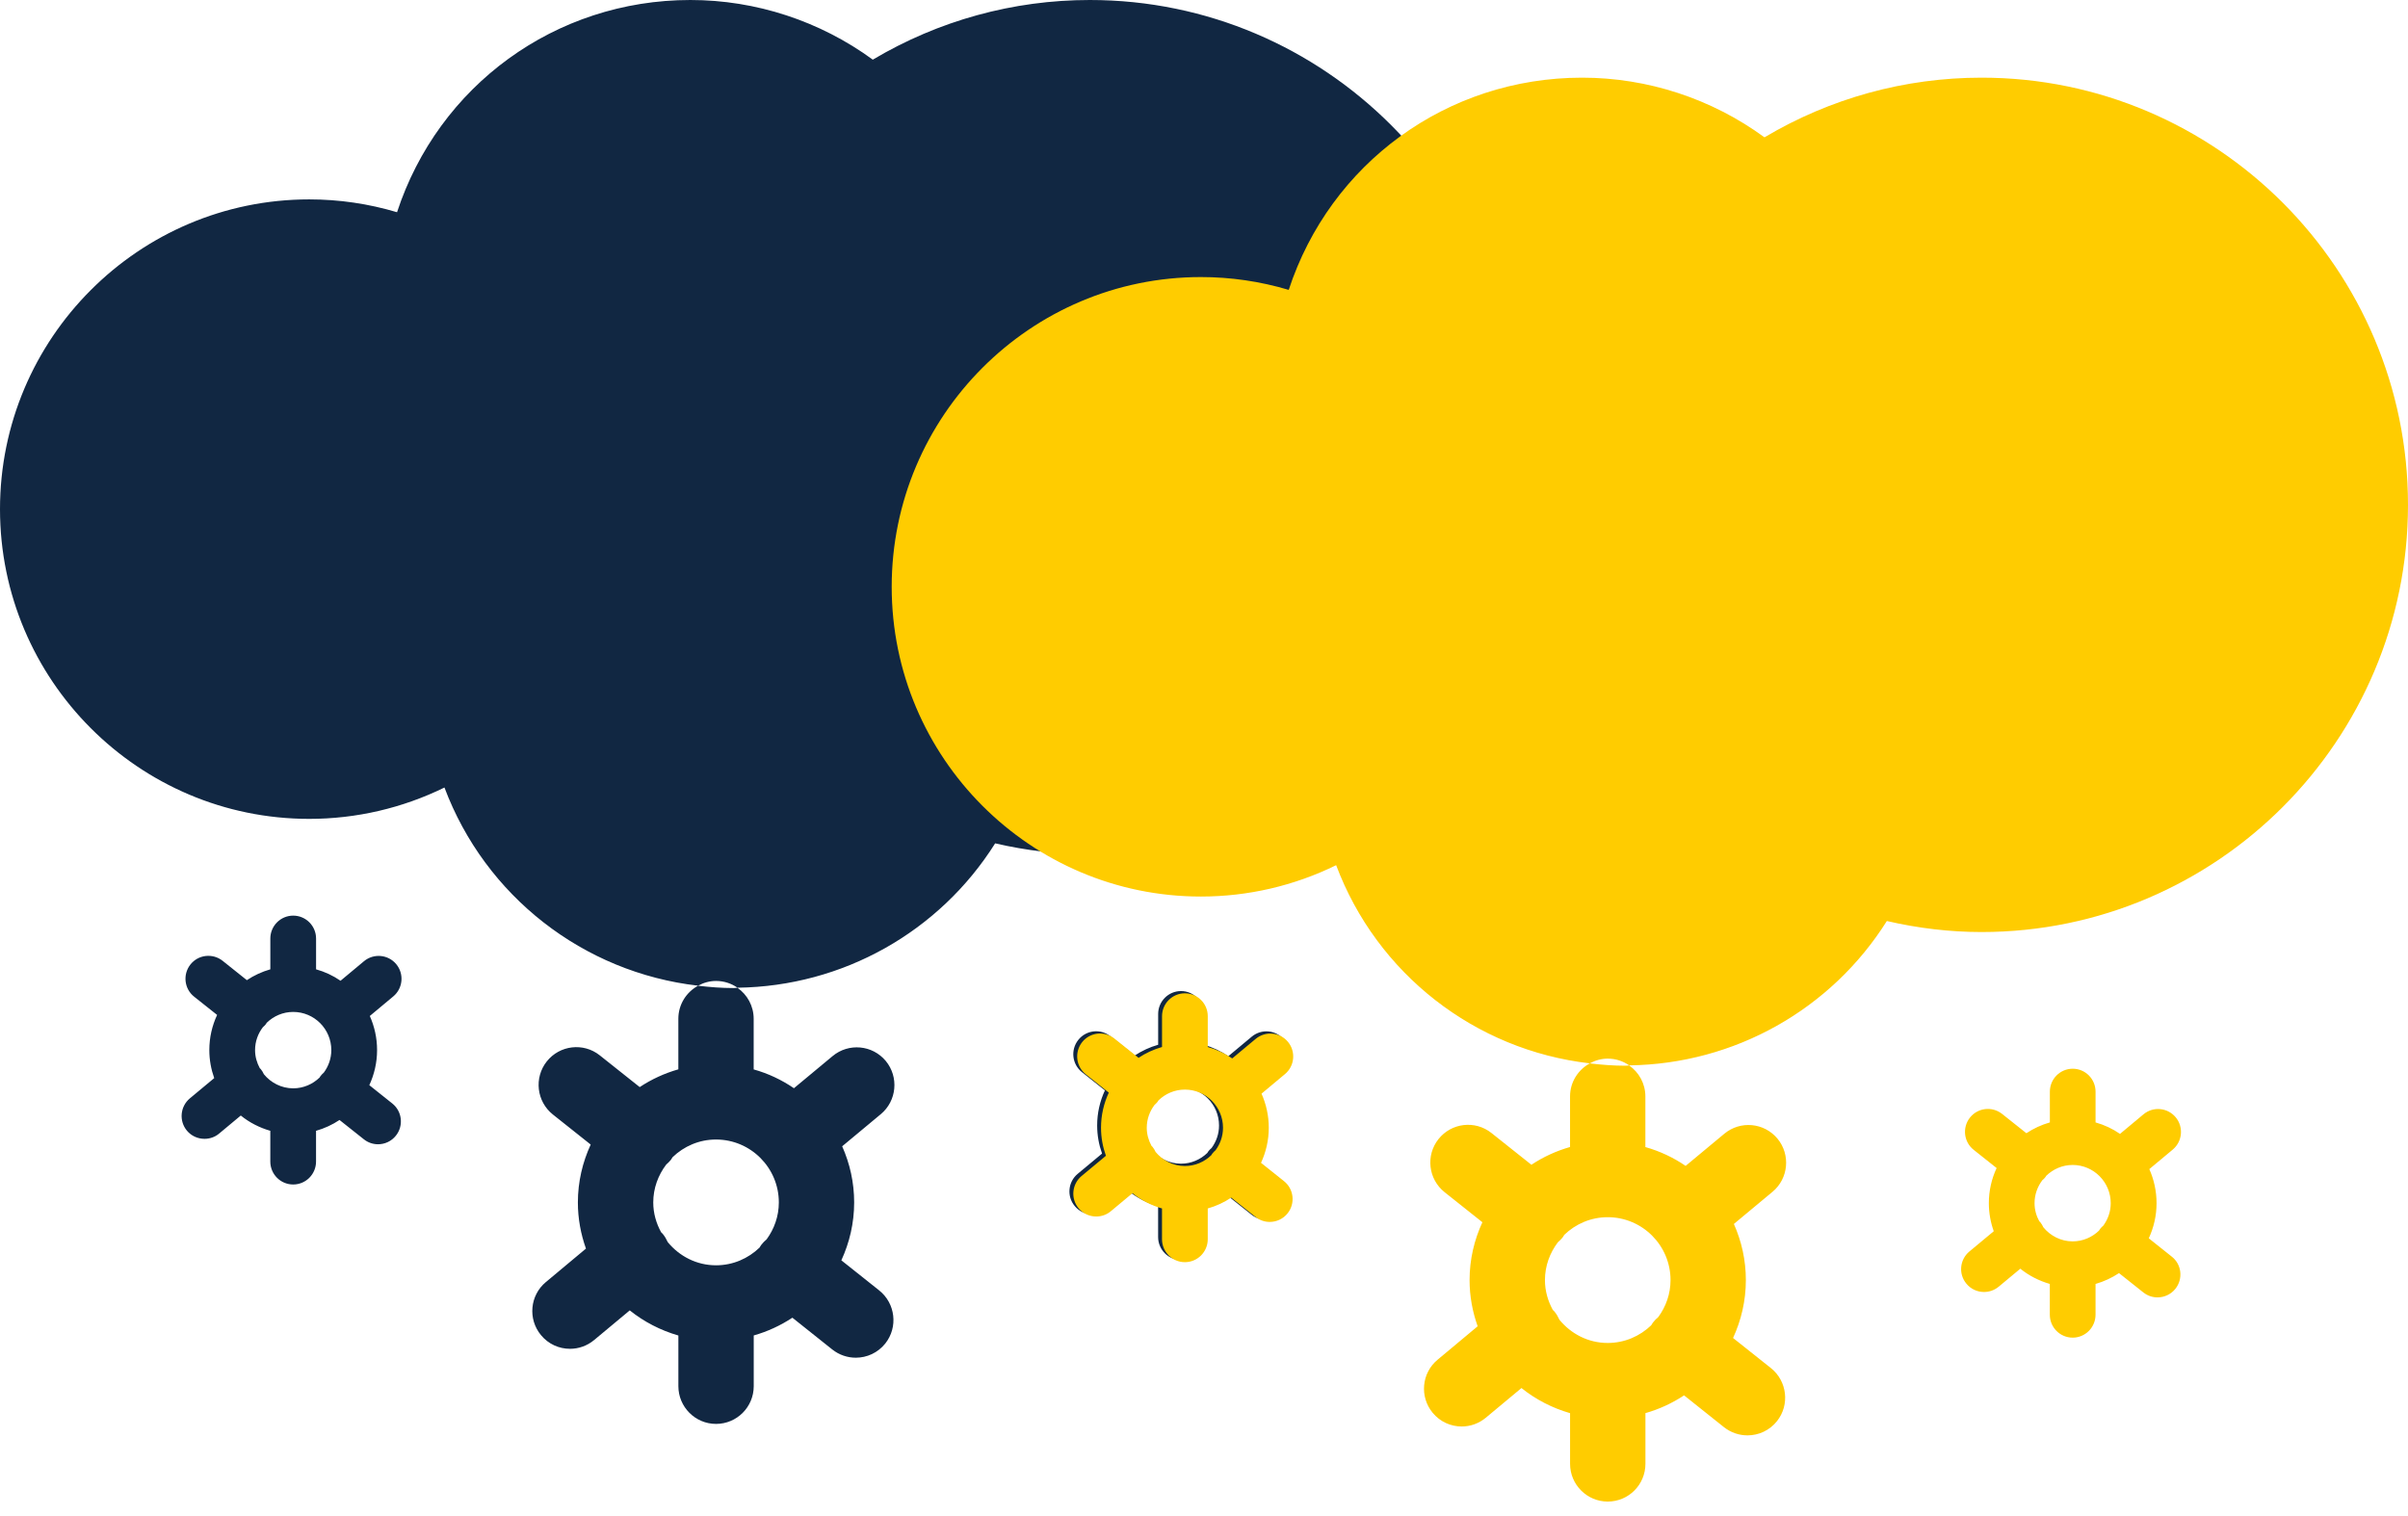
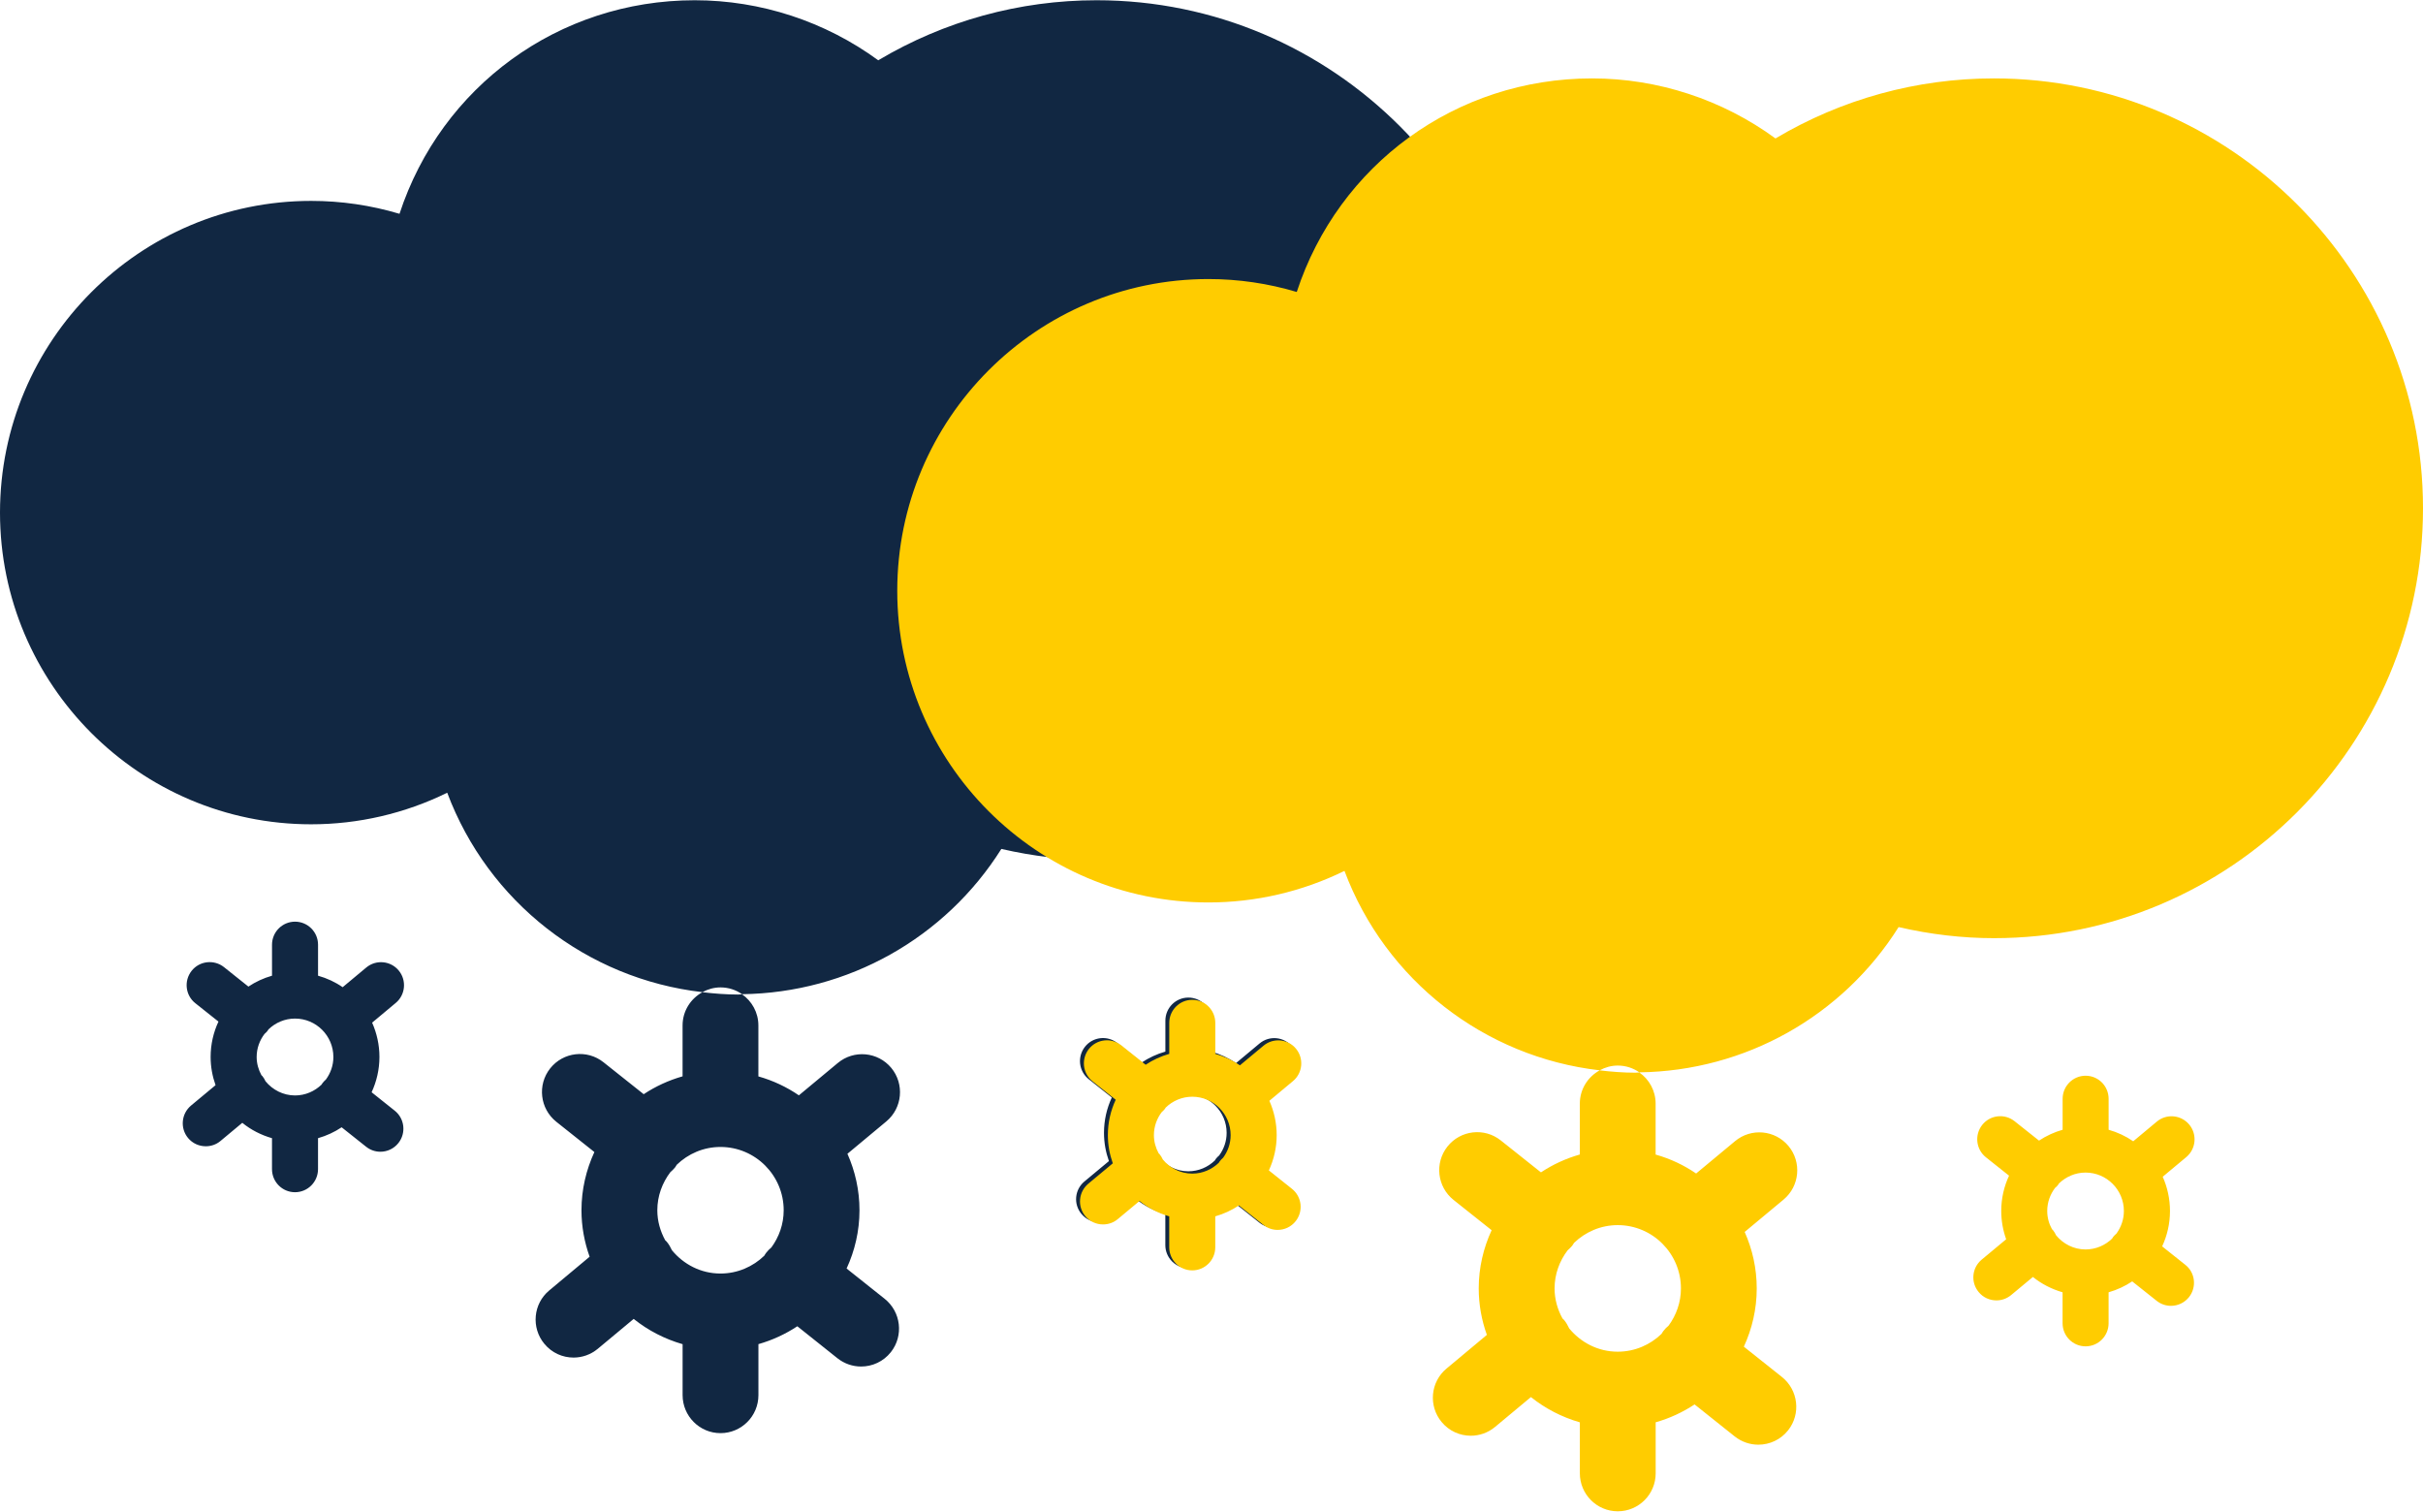
- <svg xmlns="http://www.w3.org/2000/svg" width="170" height="107" viewBox="0 0 170 107" fill="none">
-   <path d="M47.89 71.925V75.497C46.91 75.776 45.992 76.201 45.162 76.75L42.34 74.507C41.19 73.593 39.516 73.787 38.601 74.939C37.689 76.092 37.88 77.766 39.031 78.685L41.702 80.808C41.128 82.053 40.797 83.434 40.797 84.892C40.797 86.038 41.005 87.134 41.368 88.153L38.538 90.515C37.41 91.452 37.254 93.131 38.194 94.264C38.721 94.903 39.477 95.228 40.24 95.228C40.839 95.228 41.444 95.025 41.941 94.612L44.459 92.515C45.461 93.318 46.624 93.923 47.892 94.289V97.864C47.892 99.333 49.083 100.53 50.552 100.53C52.02 100.53 53.212 99.338 53.212 97.864V94.285C54.192 94.007 55.11 93.58 55.941 93.032L58.762 95.28C59.253 95.667 59.836 95.856 60.417 95.856C61.199 95.856 61.977 95.511 62.502 94.85C63.414 93.697 63.218 92.021 62.067 91.104L59.398 88.981C59.972 87.732 60.302 86.355 60.302 84.894C60.302 83.481 59.997 82.148 59.456 80.93L62.186 78.659C63.314 77.719 63.469 76.037 62.532 74.903C61.59 73.774 59.914 73.618 58.781 74.561L56.05 76.83C55.193 76.243 54.236 75.791 53.208 75.502V71.93C53.208 71.02 52.754 70.222 52.063 69.74C51.968 69.74 51.877 69.758 51.785 69.758C50.94 69.757 50.107 69.692 49.283 69.594C48.458 70.044 47.89 70.912 47.89 71.925ZM50.55 80.452C52.996 80.452 54.984 82.445 54.984 84.892C54.984 85.872 54.657 86.766 54.122 87.5C53.986 87.612 53.861 87.739 53.749 87.885C53.7 87.945 53.666 88.015 53.622 88.082C52.825 88.851 51.745 89.332 50.55 89.332C49.175 89.333 47.958 88.688 47.144 87.698C47.048 87.492 46.936 87.29 46.782 87.105C46.748 87.067 46.706 87.035 46.672 86.997C46.329 86.368 46.118 85.661 46.118 84.892C46.118 83.889 46.467 82.967 47.032 82.221C47.144 82.12 47.257 82.019 47.353 81.899C47.403 81.837 47.437 81.767 47.481 81.701C48.278 80.932 49.357 80.452 50.55 80.452ZM90.647 73.398C90.073 72.712 89.059 72.618 88.374 73.188L86.717 74.57C86.198 74.211 85.613 73.938 84.99 73.761V71.59C84.99 70.696 84.271 69.971 83.377 69.971C82.486 69.971 81.764 70.696 81.764 71.59V73.761C81.168 73.93 80.613 74.19 80.107 74.523L78.392 73.161C77.689 72.605 76.675 72.723 76.123 73.421C75.568 74.123 75.685 75.139 76.382 75.694L78.005 76.983C77.653 77.739 77.457 78.574 77.457 79.459C77.457 80.155 77.58 80.821 77.802 81.444L76.081 82.876C75.394 83.448 75.303 84.466 75.873 85.147C76.189 85.534 76.65 85.733 77.118 85.733C77.483 85.733 77.846 85.611 78.151 85.359L79.678 84.089C80.284 84.578 80.995 84.942 81.761 85.165V87.337C81.761 88.23 82.481 88.956 83.375 88.956C84.268 88.956 84.989 88.23 84.989 87.337V85.165C85.584 84.994 86.142 84.734 86.645 84.399L88.364 85.765C88.663 86.001 89.01 86.115 89.362 86.115C89.841 86.115 90.31 85.905 90.629 85.505C91.184 84.799 91.069 83.78 90.367 83.234L88.747 81.943C89.097 81.184 89.296 80.35 89.296 79.462C89.296 78.607 89.112 77.794 88.786 77.058L90.441 75.677C91.124 75.103 91.215 74.086 90.647 73.398ZM85.539 81.047C85.456 81.114 85.38 81.194 85.31 81.28C85.281 81.317 85.26 81.361 85.234 81.4C84.748 81.868 84.093 82.159 83.371 82.159C82.536 82.157 81.798 81.766 81.305 81.166C81.248 81.039 81.178 80.92 81.085 80.803C81.063 80.777 81.038 80.763 81.016 80.737C80.806 80.356 80.683 79.925 80.683 79.46C80.683 78.849 80.892 78.291 81.235 77.838C81.305 77.781 81.374 77.721 81.431 77.644C81.465 77.607 81.481 77.563 81.511 77.524C81.998 77.059 82.648 76.765 83.371 76.765C84.854 76.765 86.061 77.973 86.061 79.46C86.063 80.054 85.865 80.598 85.539 81.047ZM27.973 68.071C27.403 67.385 26.384 67.292 25.699 67.861L24.041 69.243C23.52 68.882 22.936 68.61 22.314 68.436V66.264C22.314 65.369 21.592 64.645 20.699 64.645C19.807 64.645 19.085 65.369 19.085 66.264V68.436C18.491 68.606 17.933 68.864 17.428 69.201L15.714 67.833C15.013 67.281 13.999 67.396 13.445 68.093C12.89 68.797 13.007 69.815 13.705 70.366L15.328 71.655C14.976 72.411 14.778 73.249 14.778 74.135C14.778 74.832 14.903 75.494 15.123 76.116L13.403 77.547C12.718 78.121 12.626 79.138 13.195 79.825C13.513 80.207 13.973 80.403 14.438 80.403C14.804 80.403 15.169 80.285 15.471 80.031L16.999 78.758C17.606 79.251 18.314 79.615 19.083 79.836V82.006C19.083 82.902 19.805 83.627 20.698 83.627C21.59 83.627 22.312 82.902 22.312 82.006V79.836C22.908 79.667 23.466 79.408 23.969 79.072L25.685 80.434C25.982 80.672 26.336 80.787 26.688 80.787C27.163 80.787 27.636 80.577 27.953 80.174C28.507 79.475 28.39 78.459 27.692 77.905L26.073 76.614C26.422 75.858 26.621 75.022 26.621 74.136C26.621 73.279 26.435 72.468 26.108 71.73L27.764 70.348C28.45 69.779 28.543 68.757 27.973 68.071ZM22.866 75.721C22.785 75.79 22.709 75.869 22.639 75.959C22.608 75.993 22.588 76.035 22.562 76.076C22.077 76.544 21.422 76.838 20.698 76.838C19.864 76.835 19.125 76.445 18.63 75.843C18.572 75.718 18.504 75.598 18.411 75.482C18.389 75.455 18.364 75.44 18.341 75.416C18.135 75.035 18.007 74.603 18.007 74.139C18.007 73.526 18.218 72.967 18.561 72.519C18.63 72.457 18.7 72.397 18.757 72.322C18.789 72.286 18.809 72.241 18.836 72.203C19.322 71.735 19.976 71.444 20.698 71.444C22.183 71.444 23.39 72.65 23.39 74.139C23.39 74.733 23.192 75.276 22.866 75.721ZM107.048 30.159C107.048 46.788 93.543 60.319 76.941 60.319C74.727 60.319 72.484 60.057 70.256 59.542C66.318 65.796 59.495 69.638 52.066 69.734C51.634 69.433 51.115 69.257 50.55 69.257C50.089 69.257 49.661 69.384 49.283 69.591C41.175 68.659 34.252 63.26 31.378 55.6C28.406 57.056 25.149 57.814 21.831 57.814C9.792 57.814 0 48.006 0 35.946C0 23.887 9.792 14.077 21.831 14.077C23.94 14.077 26.017 14.383 28.03 14.983C30.953 6.062 39.19 0 48.741 0C53.372 0 57.893 1.488 61.618 4.212C66.258 1.452 71.525 0 76.939 0C93.543 0 107.048 13.529 107.048 30.159Z" fill="#112742" />
-   <path d="M110.842 77.409V80.98C109.862 81.26 108.944 81.684 108.114 82.234L105.292 79.99C104.142 79.077 102.468 79.27 101.553 80.423C100.641 81.575 100.833 83.25 101.983 84.168L104.654 86.292C104.08 87.537 103.749 88.917 103.749 90.375C103.749 91.522 103.957 92.617 104.32 93.637L101.49 95.999C100.362 96.935 100.206 98.615 101.146 99.748C101.673 100.387 102.43 100.712 103.192 100.712C103.791 100.712 104.396 100.509 104.893 100.096L107.412 97.998C108.413 98.802 109.577 99.406 110.844 99.772V103.347C110.844 104.817 112.035 106.013 113.504 106.013C114.973 106.013 116.164 104.822 116.164 103.347V99.769C117.144 99.491 118.062 99.063 118.893 98.515L121.714 100.764C122.206 101.151 122.788 101.339 123.369 101.339C124.151 101.339 124.929 100.995 125.454 100.333C126.367 99.18 126.17 97.504 125.02 96.587L122.35 94.464C122.924 93.216 123.254 91.839 123.254 90.377C123.254 88.964 122.949 87.631 122.408 86.413L125.138 84.142C126.266 83.203 126.422 81.52 125.484 80.387C124.542 79.257 122.866 79.101 121.733 80.044L119.002 82.314C118.145 81.727 117.188 81.275 116.16 80.985V77.413C116.16 76.503 115.706 75.705 115.015 75.224C114.921 75.224 114.83 75.242 114.737 75.242C113.892 75.24 113.059 75.175 112.235 75.077C111.41 75.528 110.842 76.396 110.842 77.409ZM113.502 85.936C115.948 85.936 117.936 87.929 117.936 90.375C117.936 91.356 117.61 92.25 117.074 92.983C116.938 93.095 116.813 93.222 116.701 93.368C116.652 93.428 116.618 93.498 116.574 93.565C115.777 94.334 114.697 94.815 113.502 94.815C112.128 94.817 110.911 94.171 110.096 93.181C110 92.975 109.888 92.773 109.734 92.588C109.7 92.551 109.658 92.518 109.624 92.481C109.281 91.852 109.07 91.144 109.07 90.375C109.07 89.372 109.419 88.451 109.984 87.704C110.096 87.604 110.209 87.503 110.305 87.382C110.356 87.321 110.39 87.251 110.433 87.184C111.23 86.415 112.309 85.936 113.502 85.936ZM153.6 78.882C153.025 78.195 152.011 78.101 151.326 78.672L149.669 80.054C149.15 79.694 148.565 79.421 147.942 79.244V77.074C147.942 76.18 147.223 75.454 146.329 75.454C145.438 75.454 144.716 76.18 144.716 77.074V79.244C144.12 79.413 143.565 79.673 143.059 80.007L141.344 78.644C140.641 78.088 139.627 78.207 139.075 78.904C138.52 79.607 138.637 80.623 139.335 81.177L140.958 82.466C140.605 83.222 140.409 84.058 140.409 84.942C140.409 85.638 140.532 86.305 140.755 86.927L139.033 88.359C138.346 88.932 138.255 89.95 138.825 90.631C139.142 91.018 139.602 91.216 140.07 91.216C140.435 91.216 140.798 91.094 141.104 90.842L142.631 89.572C143.236 90.062 143.947 90.426 144.713 90.648V92.82C144.713 93.713 145.433 94.44 146.328 94.44C147.22 94.44 147.941 93.713 147.941 92.82V90.648C148.536 90.478 149.094 90.218 149.598 89.883L151.316 91.248C151.615 91.484 151.962 91.598 152.314 91.598C152.793 91.598 153.262 91.388 153.582 90.988C154.137 90.283 154.021 89.263 153.319 88.717L151.699 87.426C152.05 86.667 152.248 85.833 152.248 84.945C152.248 84.09 152.064 83.278 151.738 82.541L153.393 81.161C154.077 80.587 154.168 79.569 153.6 78.882ZM148.491 86.531C148.408 86.597 148.332 86.677 148.262 86.763C148.233 86.8 148.212 86.844 148.186 86.883C147.7 87.352 147.045 87.643 146.323 87.643C145.489 87.641 144.75 87.249 144.257 86.649C144.2 86.522 144.13 86.404 144.038 86.287C144.015 86.261 143.991 86.246 143.968 86.22C143.759 85.84 143.635 85.409 143.635 84.944C143.635 84.333 143.845 83.775 144.187 83.321C144.257 83.264 144.327 83.204 144.383 83.128C144.417 83.091 144.434 83.047 144.463 83.008C144.95 82.543 145.601 82.248 146.323 82.248C147.806 82.248 149.013 83.456 149.013 84.944C149.015 85.537 148.817 86.082 148.491 86.531ZM90.925 73.554C90.356 72.868 89.336 72.775 88.652 73.344L86.993 74.726C86.472 74.365 85.888 74.094 85.266 73.92V71.748C85.266 70.852 84.544 70.129 83.652 70.129C82.759 70.129 82.037 70.852 82.037 71.748V73.92C81.443 74.089 80.885 74.347 80.38 74.684L78.666 73.317C77.965 72.764 76.951 72.879 76.397 73.577C75.842 74.281 75.959 75.299 76.657 75.85L78.28 77.139C77.928 77.895 77.73 78.732 77.73 79.618C77.73 80.315 77.855 80.977 78.076 81.6L76.355 83.03C75.67 83.604 75.578 84.622 76.147 85.308C76.466 85.69 76.925 85.887 77.391 85.887C77.756 85.887 78.121 85.768 78.423 85.514L79.951 84.242C80.558 84.734 81.266 85.098 82.035 85.319V87.49C82.035 88.385 82.757 89.111 83.65 89.111C84.543 89.111 85.265 88.385 85.265 87.49V85.319C85.86 85.15 86.418 84.892 86.922 84.555L88.637 85.918C88.934 86.155 89.288 86.27 89.64 86.27C90.115 86.27 90.588 86.061 90.906 85.658C91.459 84.959 91.342 83.942 90.644 83.388L89.025 82.097C89.374 81.341 89.573 80.506 89.573 79.62C89.573 78.763 89.387 77.952 89.061 77.214L90.716 75.832C91.402 75.263 91.495 74.24 90.925 73.554ZM85.818 81.205C85.737 81.273 85.661 81.353 85.591 81.442C85.56 81.476 85.541 81.519 85.515 81.559C85.029 82.027 84.374 82.322 83.65 82.322C82.816 82.318 82.077 81.928 81.582 81.327C81.524 81.201 81.456 81.081 81.363 80.966C81.341 80.938 81.316 80.924 81.294 80.899C81.088 80.519 80.959 80.086 80.959 79.623C80.959 79.01 81.17 78.451 81.513 78.002C81.582 77.94 81.652 77.88 81.709 77.805C81.742 77.77 81.761 77.724 81.788 77.687C82.274 77.218 82.928 76.927 83.65 76.927C85.135 76.927 86.342 78.134 86.342 79.623C86.342 80.216 86.144 80.759 85.818 81.205ZM170 35.642C170 52.272 156.495 65.803 139.893 65.803C137.679 65.803 135.437 65.541 133.208 65.025C129.27 71.28 122.447 75.121 115.018 75.217C114.586 74.916 114.067 74.741 113.502 74.741C113.041 74.741 112.613 74.868 112.235 75.074C104.127 74.143 97.204 68.744 94.33 61.083C91.359 62.54 88.101 63.297 84.783 63.297C72.744 63.297 62.952 53.489 62.952 41.43C62.952 29.37 72.744 19.561 84.783 19.561C86.892 19.561 88.97 19.866 90.982 20.466C93.905 11.546 102.142 5.483 111.693 5.483C116.324 5.483 120.846 6.971 124.57 9.696C129.21 6.935 134.478 5.483 139.891 5.483C156.495 5.483 170 19.013 170 35.642Z" fill="#FFCC00" />
+ <svg xmlns="http://www.w3.org/2000/svg" width="582" height="363" viewBox="0 0 582 363" fill="none">
+   <path d="M163.954 246.298V258.526C160.598 259.483 157.454 260.936 154.615 262.817L144.953 255.137C141.014 252.009 135.286 252.671 132.152 256.617C129.03 260.563 129.686 266.296 133.625 269.44L142.77 276.709C140.803 280.973 139.669 285.698 139.669 290.69C139.669 294.614 140.381 298.366 141.625 301.855L131.936 309.942C128.074 313.148 127.541 318.898 130.758 322.777C132.563 324.964 135.153 326.077 137.764 326.077C139.814 326.077 141.886 325.382 143.586 323.968L152.209 316.788C155.637 319.538 159.621 321.608 163.96 322.86V335.099C163.96 340.131 168.038 344.227 173.066 344.227C178.094 344.227 182.172 340.147 182.172 335.099V322.849C185.528 321.897 188.672 320.434 191.517 318.558L201.173 326.255C202.857 327.58 204.851 328.226 206.84 328.226C209.518 328.226 212.179 327.046 213.979 324.781C217.102 320.834 216.43 315.096 212.49 311.957L203.351 304.688C205.318 300.414 206.446 295.7 206.446 290.696C206.446 285.859 205.401 281.295 203.551 277.127L212.896 269.351C216.757 266.134 217.291 260.374 214.079 256.495C210.857 252.626 205.118 252.092 201.24 255.32L191.889 263.09C188.956 261.081 185.678 259.533 182.161 258.543V246.315C182.161 243.198 180.605 240.465 178.238 238.818C177.916 238.818 177.605 238.879 177.288 238.879C174.394 238.873 171.544 238.651 168.721 238.317C165.899 239.859 163.954 242.831 163.954 246.298ZM173.06 275.49C181.433 275.49 188.239 282.314 188.239 290.69C188.239 294.047 187.122 297.108 185.289 299.618C184.822 300.002 184.394 300.436 184.011 300.937C183.844 301.143 183.728 301.382 183.578 301.61C180.85 304.243 177.149 305.89 173.06 305.89C168.355 305.896 164.188 303.686 161.399 300.297C161.071 299.59 160.687 298.9 160.16 298.265C160.043 298.137 159.898 298.026 159.782 297.898C158.609 295.744 157.887 293.323 157.887 290.69C157.887 287.256 159.082 284.101 161.015 281.546C161.399 281.201 161.787 280.856 162.115 280.444C162.287 280.232 162.404 279.993 162.554 279.765C165.282 277.132 168.977 275.49 173.06 275.49ZM310.335 251.341C308.368 248.992 304.896 248.669 302.551 250.623L296.879 255.354C295.101 254.124 293.101 253.189 290.967 252.582V245.152C290.967 242.09 288.506 239.608 285.445 239.608C282.395 239.608 279.922 242.09 279.922 245.152V252.582C277.883 253.161 275.983 254.051 274.25 255.192L268.377 250.528C265.971 248.625 262.499 249.031 260.61 251.419C258.71 253.823 259.11 257.302 261.499 259.199L267.055 263.613C265.849 266.201 265.177 269.062 265.177 272.09C265.177 274.472 265.599 276.754 266.36 278.885L260.466 283.789C258.115 285.748 257.804 289.232 259.754 291.564C260.838 292.889 262.416 293.568 264.016 293.568C265.266 293.568 266.51 293.15 267.555 292.288L272.783 287.941C274.855 289.616 277.289 290.863 279.911 291.625V299.061C279.911 302.117 282.378 304.605 285.439 304.605C288.495 304.605 290.962 302.117 290.962 299.061V291.625C293.001 291.041 294.912 290.151 296.634 289.004L302.518 293.679C303.54 294.486 304.729 294.876 305.935 294.876C307.574 294.876 309.18 294.158 310.274 292.789C312.174 290.373 311.78 286.883 309.374 285.013L303.829 280.594C305.029 277.995 305.707 275.14 305.707 272.101C305.707 269.173 305.079 266.39 303.963 263.869L309.63 259.144C311.969 257.179 312.28 253.695 310.335 251.341ZM292.845 277.527C292.562 277.756 292.301 278.028 292.062 278.323C291.962 278.451 291.89 278.602 291.801 278.735C290.14 280.338 287.895 281.334 285.423 281.334C282.567 281.329 280.039 279.987 278.35 277.934C278.156 277.5 277.917 277.093 277.6 276.693C277.522 276.604 277.439 276.553 277.361 276.464C276.644 275.162 276.222 273.687 276.222 272.095C276.222 270.003 276.939 268.094 278.111 266.541C278.35 266.346 278.589 266.14 278.783 265.878C278.9 265.75 278.956 265.6 279.056 265.466C280.722 263.875 282.95 262.867 285.423 262.867C290.501 262.867 294.634 267.003 294.634 272.095C294.64 274.127 293.962 275.991 292.845 277.527ZM95.767 233.102C93.817 230.753 90.328 230.436 87.983 232.384L82.305 237.115C80.522 235.879 78.521 234.95 76.394 234.354V226.918C76.394 223.852 73.921 221.375 70.865 221.375C67.81 221.375 65.337 223.852 65.337 226.918V234.354C63.304 234.933 61.393 235.818 59.665 236.97L53.798 232.289C51.398 230.397 47.925 230.792 46.031 233.18C44.13 235.59 44.53 239.074 46.919 240.961L52.475 245.374C51.27 247.962 50.592 250.829 50.592 253.862C50.592 256.25 51.02 258.515 51.775 260.647L45.886 265.544C43.541 267.509 43.225 270.993 45.175 273.342C46.264 274.65 47.836 275.323 49.431 275.323C50.681 275.323 51.931 274.917 52.964 274.049L58.198 269.691C60.276 271.377 62.698 272.624 65.332 273.381V280.811C65.332 283.878 67.804 286.36 70.86 286.36C73.915 286.36 76.388 283.878 76.388 280.811V273.381C78.427 272.802 80.338 271.917 82.061 270.765L87.933 275.429C88.95 276.242 90.161 276.637 91.367 276.637C92.994 276.637 94.611 275.919 95.7 274.539C97.595 272.145 97.195 268.667 94.806 266.769L89.261 262.35C90.455 259.762 91.139 256.901 91.139 253.868C91.139 250.934 90.5 248.157 89.383 245.63L95.05 240.899C97.4 238.951 97.717 235.451 95.767 233.102ZM78.282 259.294C78.005 259.528 77.743 259.801 77.505 260.107C77.399 260.224 77.332 260.368 77.243 260.507C75.582 262.11 73.338 263.118 70.86 263.118C68.004 263.107 65.476 261.771 63.782 259.712C63.582 259.283 63.348 258.871 63.032 258.476C62.954 258.381 62.87 258.331 62.793 258.248C62.087 256.945 61.648 255.465 61.648 253.879C61.648 251.78 62.37 249.866 63.543 248.33C63.782 248.118 64.02 247.912 64.215 247.656C64.326 247.534 64.393 247.378 64.487 247.25C66.148 245.647 68.387 244.651 70.86 244.651C75.943 244.651 80.077 248.78 80.077 253.879C80.077 255.91 79.399 257.769 78.282 259.294ZM366.483 103.309C366.483 160.241 320.247 206.564 263.41 206.564C255.832 206.564 248.154 205.668 240.525 203.904C227.041 225.315 203.684 238.467 178.25 238.796C176.772 237.766 174.994 237.165 173.06 237.165C171.482 237.165 170.016 237.599 168.721 238.306C140.964 235.117 117.263 216.633 107.423 190.407C97.25 195.394 86.1 197.988 74.738 197.988C33.524 197.988 0 164.41 0 123.123C0 81.836 33.524 48.253 74.738 48.253C81.96 48.253 89.072 49.299 95.961 51.353C105.967 20.814 134.169 0.059 166.866 0.059C182.722 0.059 198.201 5.152 210.952 14.48C226.836 5.029 244.87 0.059 263.405 0.059C320.247 0.059 366.483 46.377 366.483 103.309Z" fill="#112742" />
+   <path d="M379.472 265.071V277.299C376.116 278.256 372.971 279.709 370.132 281.59L360.471 273.909C356.532 270.781 350.803 271.444 347.67 275.39C344.548 279.336 345.203 285.069 349.142 288.213L358.287 295.482C356.32 299.745 355.187 304.471 355.187 309.463C355.187 313.387 355.898 317.138 357.143 320.628L347.453 328.715C343.592 331.921 343.059 337.67 346.275 341.55C348.081 343.737 350.67 344.85 353.281 344.85C355.331 344.85 357.404 344.154 359.104 342.741L367.727 335.561C371.155 338.31 375.138 340.381 379.477 341.633V353.872C379.477 358.904 383.555 363 388.583 363C393.612 363 397.69 358.92 397.69 353.872V341.622C401.045 340.67 404.19 339.207 407.035 337.331L416.691 345.028C418.374 346.353 420.369 346.999 422.358 346.999C425.036 346.999 427.697 345.819 429.497 343.553C432.619 339.607 431.947 333.869 428.008 330.73L418.869 323.461C420.835 319.187 421.963 314.472 421.963 309.469C421.963 304.632 420.919 300.068 419.069 295.9L428.414 288.124C432.275 284.907 432.808 279.147 429.597 275.267C426.375 271.399 420.635 270.865 416.757 274.093L407.407 281.863C404.473 279.854 401.195 278.306 397.678 277.316V265.088C397.678 261.971 396.123 259.238 393.756 257.591C393.434 257.591 393.123 257.652 392.806 257.652C389.911 257.646 387.061 257.424 384.239 257.09C381.416 258.631 379.472 261.604 379.472 265.071ZM388.578 294.263C396.951 294.263 403.757 301.087 403.757 309.463C403.757 312.819 402.64 315.881 400.806 318.391C400.34 318.775 399.912 319.209 399.529 319.71C399.362 319.916 399.245 320.155 399.095 320.383C396.367 323.016 392.667 324.663 388.578 324.663C383.872 324.669 379.705 322.459 376.916 319.07C376.588 318.363 376.205 317.673 375.677 317.038C375.56 316.91 375.416 316.799 375.299 316.671C374.127 314.517 373.405 312.096 373.405 309.463C373.405 306.029 374.599 302.873 376.533 300.319C376.916 299.974 377.305 299.629 377.633 299.217C377.805 299.005 377.922 298.766 378.072 298.538C380.8 295.905 384.494 294.263 388.578 294.263ZM525.853 270.114C523.886 267.765 520.414 267.442 518.069 269.396L512.396 274.126C510.619 272.896 508.618 271.961 506.485 271.355V263.924C506.485 260.863 504.024 258.381 500.962 258.381C497.912 258.381 495.44 260.863 495.44 263.924V271.355C493.401 271.934 491.501 272.824 489.767 273.965L483.895 269.301C481.489 267.397 478.017 267.804 476.128 270.191C474.227 272.596 474.628 276.074 477.017 277.972L482.572 282.386C481.367 284.974 480.695 287.835 480.695 290.863C480.695 293.245 481.117 295.527 481.878 297.658L475.983 302.562C473.633 304.521 473.322 308.005 475.272 310.337C476.355 311.662 477.933 312.341 479.533 312.341C480.783 312.341 482.028 311.923 483.072 311.061L488.301 306.714C490.373 308.389 492.806 309.636 495.429 310.398V317.834C495.429 320.89 497.896 323.378 500.957 323.378C504.013 323.378 506.479 320.89 506.479 317.834V310.398C508.518 309.814 510.43 308.923 512.152 307.777L518.036 312.452C519.058 313.259 520.247 313.649 521.453 313.649C523.091 313.649 524.697 312.931 525.792 311.562C527.692 309.146 527.297 305.656 524.892 303.786L519.347 299.367C520.547 296.768 521.225 293.913 521.225 290.874C521.225 287.946 520.597 285.163 519.48 282.642L525.147 277.917C527.486 275.952 527.797 272.468 525.853 270.114ZM508.363 296.3C508.079 296.528 507.818 296.801 507.579 297.096C507.479 297.224 507.407 297.374 507.318 297.508C505.657 299.111 503.413 300.107 500.94 300.107C498.084 300.102 495.557 298.76 493.868 296.707C493.673 296.272 493.434 295.866 493.117 295.465C493.04 295.376 492.956 295.326 492.879 295.237C492.162 293.935 491.74 292.46 491.74 290.868C491.74 288.775 492.456 286.866 493.629 285.314C493.868 285.119 494.106 284.913 494.301 284.651C494.418 284.523 494.473 284.373 494.573 284.239C496.24 282.648 498.468 281.64 500.94 281.64C506.018 281.64 510.152 285.776 510.152 290.868C510.157 292.9 509.48 294.764 508.363 296.3ZM311.284 251.875C309.334 249.526 305.845 249.209 303.501 251.157L297.822 255.887C296.039 254.652 294.039 253.722 291.911 253.127V245.691C291.911 242.624 289.439 240.148 286.383 240.148C283.327 240.148 280.855 242.624 280.855 245.691V253.127C278.821 253.706 276.91 254.591 275.182 255.743L269.315 251.062C266.915 249.17 263.443 249.565 261.548 251.953C259.648 254.363 260.048 257.847 262.437 259.733L267.993 264.147C266.787 266.735 266.109 269.601 266.109 272.635C266.109 275.022 266.537 277.288 267.293 279.419L261.404 284.317C259.059 286.282 258.742 289.766 260.692 292.115C261.781 293.423 263.354 294.096 264.948 294.096C266.198 294.096 267.448 293.69 268.482 292.822L273.715 288.464C275.793 290.15 278.216 291.397 280.849 292.154V299.584C280.849 302.651 283.322 305.133 286.377 305.133C289.433 305.133 291.905 302.651 291.905 299.584V292.154C293.944 291.575 295.856 290.69 297.578 289.538L303.451 294.202C304.467 295.015 305.679 295.41 306.884 295.41C308.512 295.41 310.129 294.692 311.218 293.311C313.112 290.918 312.712 287.44 310.323 285.542L304.778 281.123C305.973 278.534 306.656 275.674 306.656 272.64C306.656 269.707 306.017 266.93 304.901 264.403L310.568 259.672C312.918 257.724 313.235 254.223 311.284 251.875ZM293.8 278.067C293.522 278.301 293.261 278.573 293.022 278.88C292.917 278.996 292.85 279.141 292.761 279.28C291.1 280.883 288.855 281.891 286.377 281.891C283.522 281.879 280.994 280.544 279.299 278.484C279.099 278.056 278.866 277.644 278.549 277.249C278.471 277.154 278.388 277.104 278.31 277.021C277.605 275.718 277.166 274.238 277.166 272.651C277.166 270.553 277.888 268.639 279.06 267.102C279.299 266.891 279.538 266.685 279.733 266.429C279.844 266.307 279.91 266.151 280.005 266.023C281.666 264.42 283.905 263.423 286.377 263.423C291.461 263.423 295.595 267.553 295.595 272.651C295.595 274.683 294.917 276.542 293.8 278.067ZM582.001 122.082C582.001 179.014 535.764 225.337 478.928 225.337C471.35 225.337 463.671 224.441 456.043 222.677C442.559 244.088 419.202 257.24 393.767 257.568C392.289 256.539 390.511 255.938 388.578 255.938C387 255.938 385.533 256.372 384.239 257.079C356.482 253.889 332.78 235.406 322.941 209.18C312.768 214.167 301.617 216.76 290.255 216.76C249.042 216.76 215.518 183.182 215.518 141.896C215.518 100.609 249.042 67.025 290.255 67.025C297.478 67.025 304.59 68.072 311.479 70.126C321.485 39.587 349.687 18.832 382.383 18.832C398.24 18.832 413.718 23.924 426.469 33.253C442.353 23.802 460.388 18.832 478.922 18.832C535.764 18.832 582.001 65.15 582.001 122.082Z" fill="#FFCC00" />
</svg>
